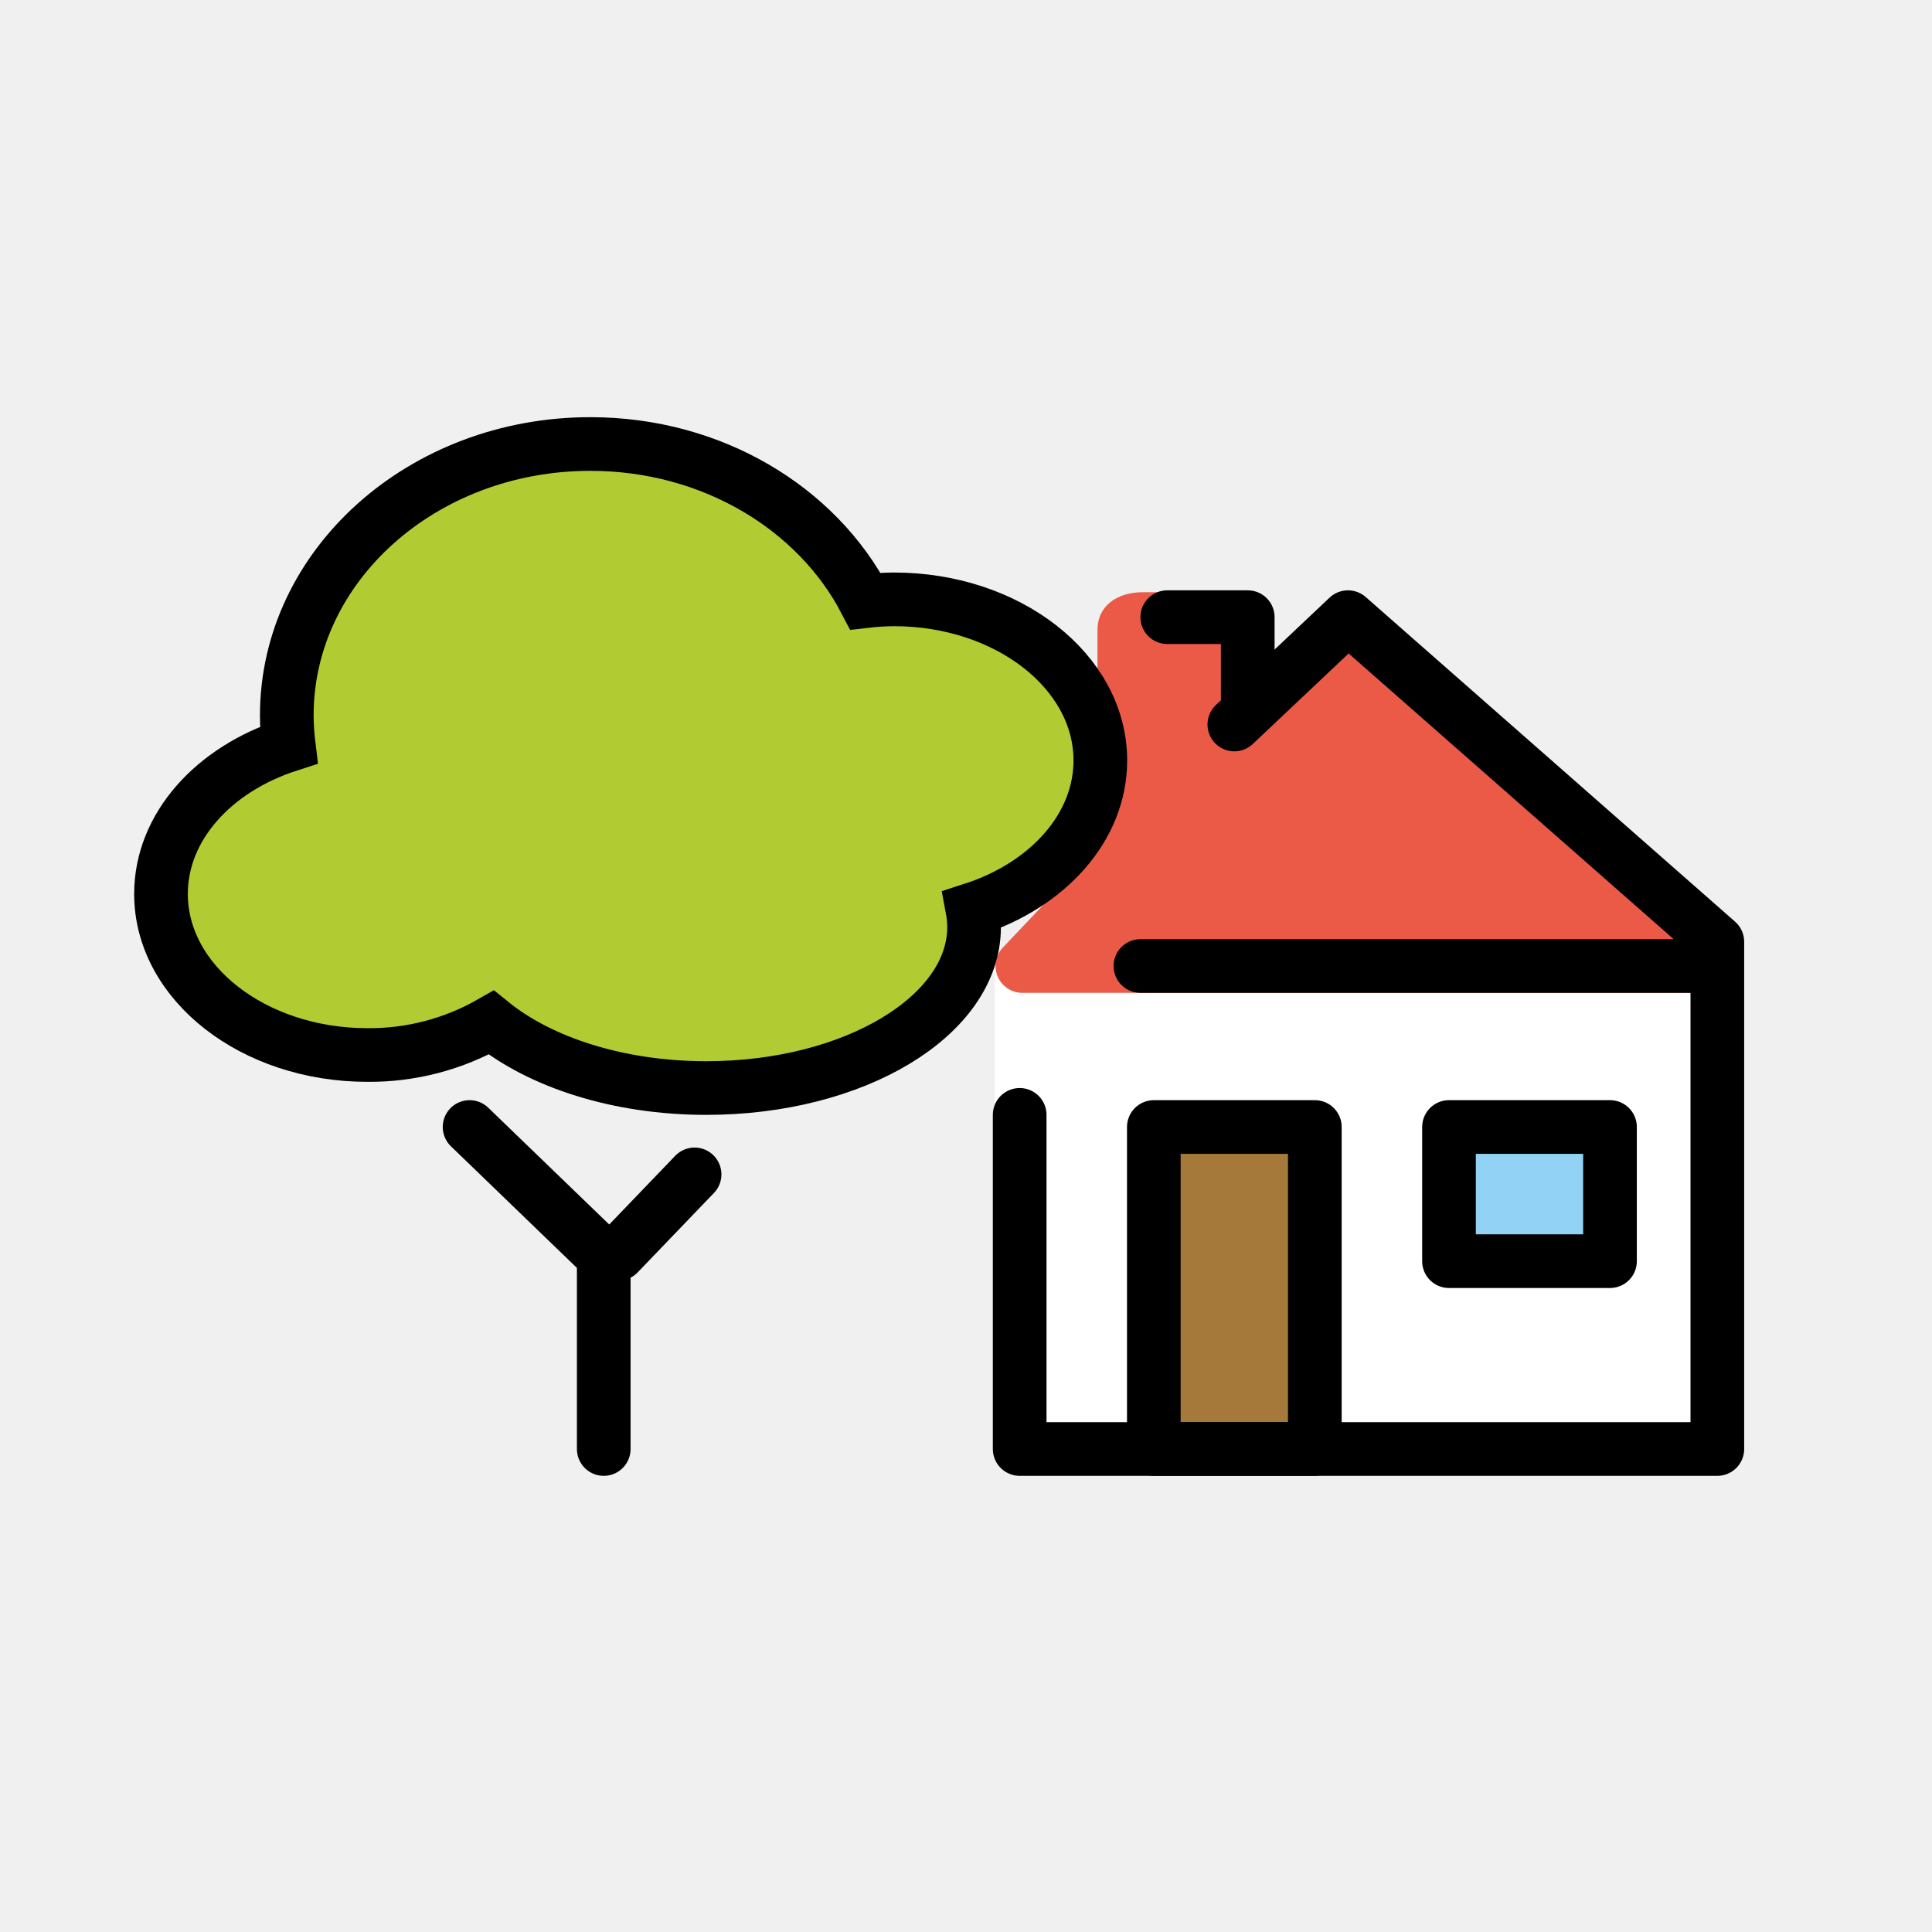
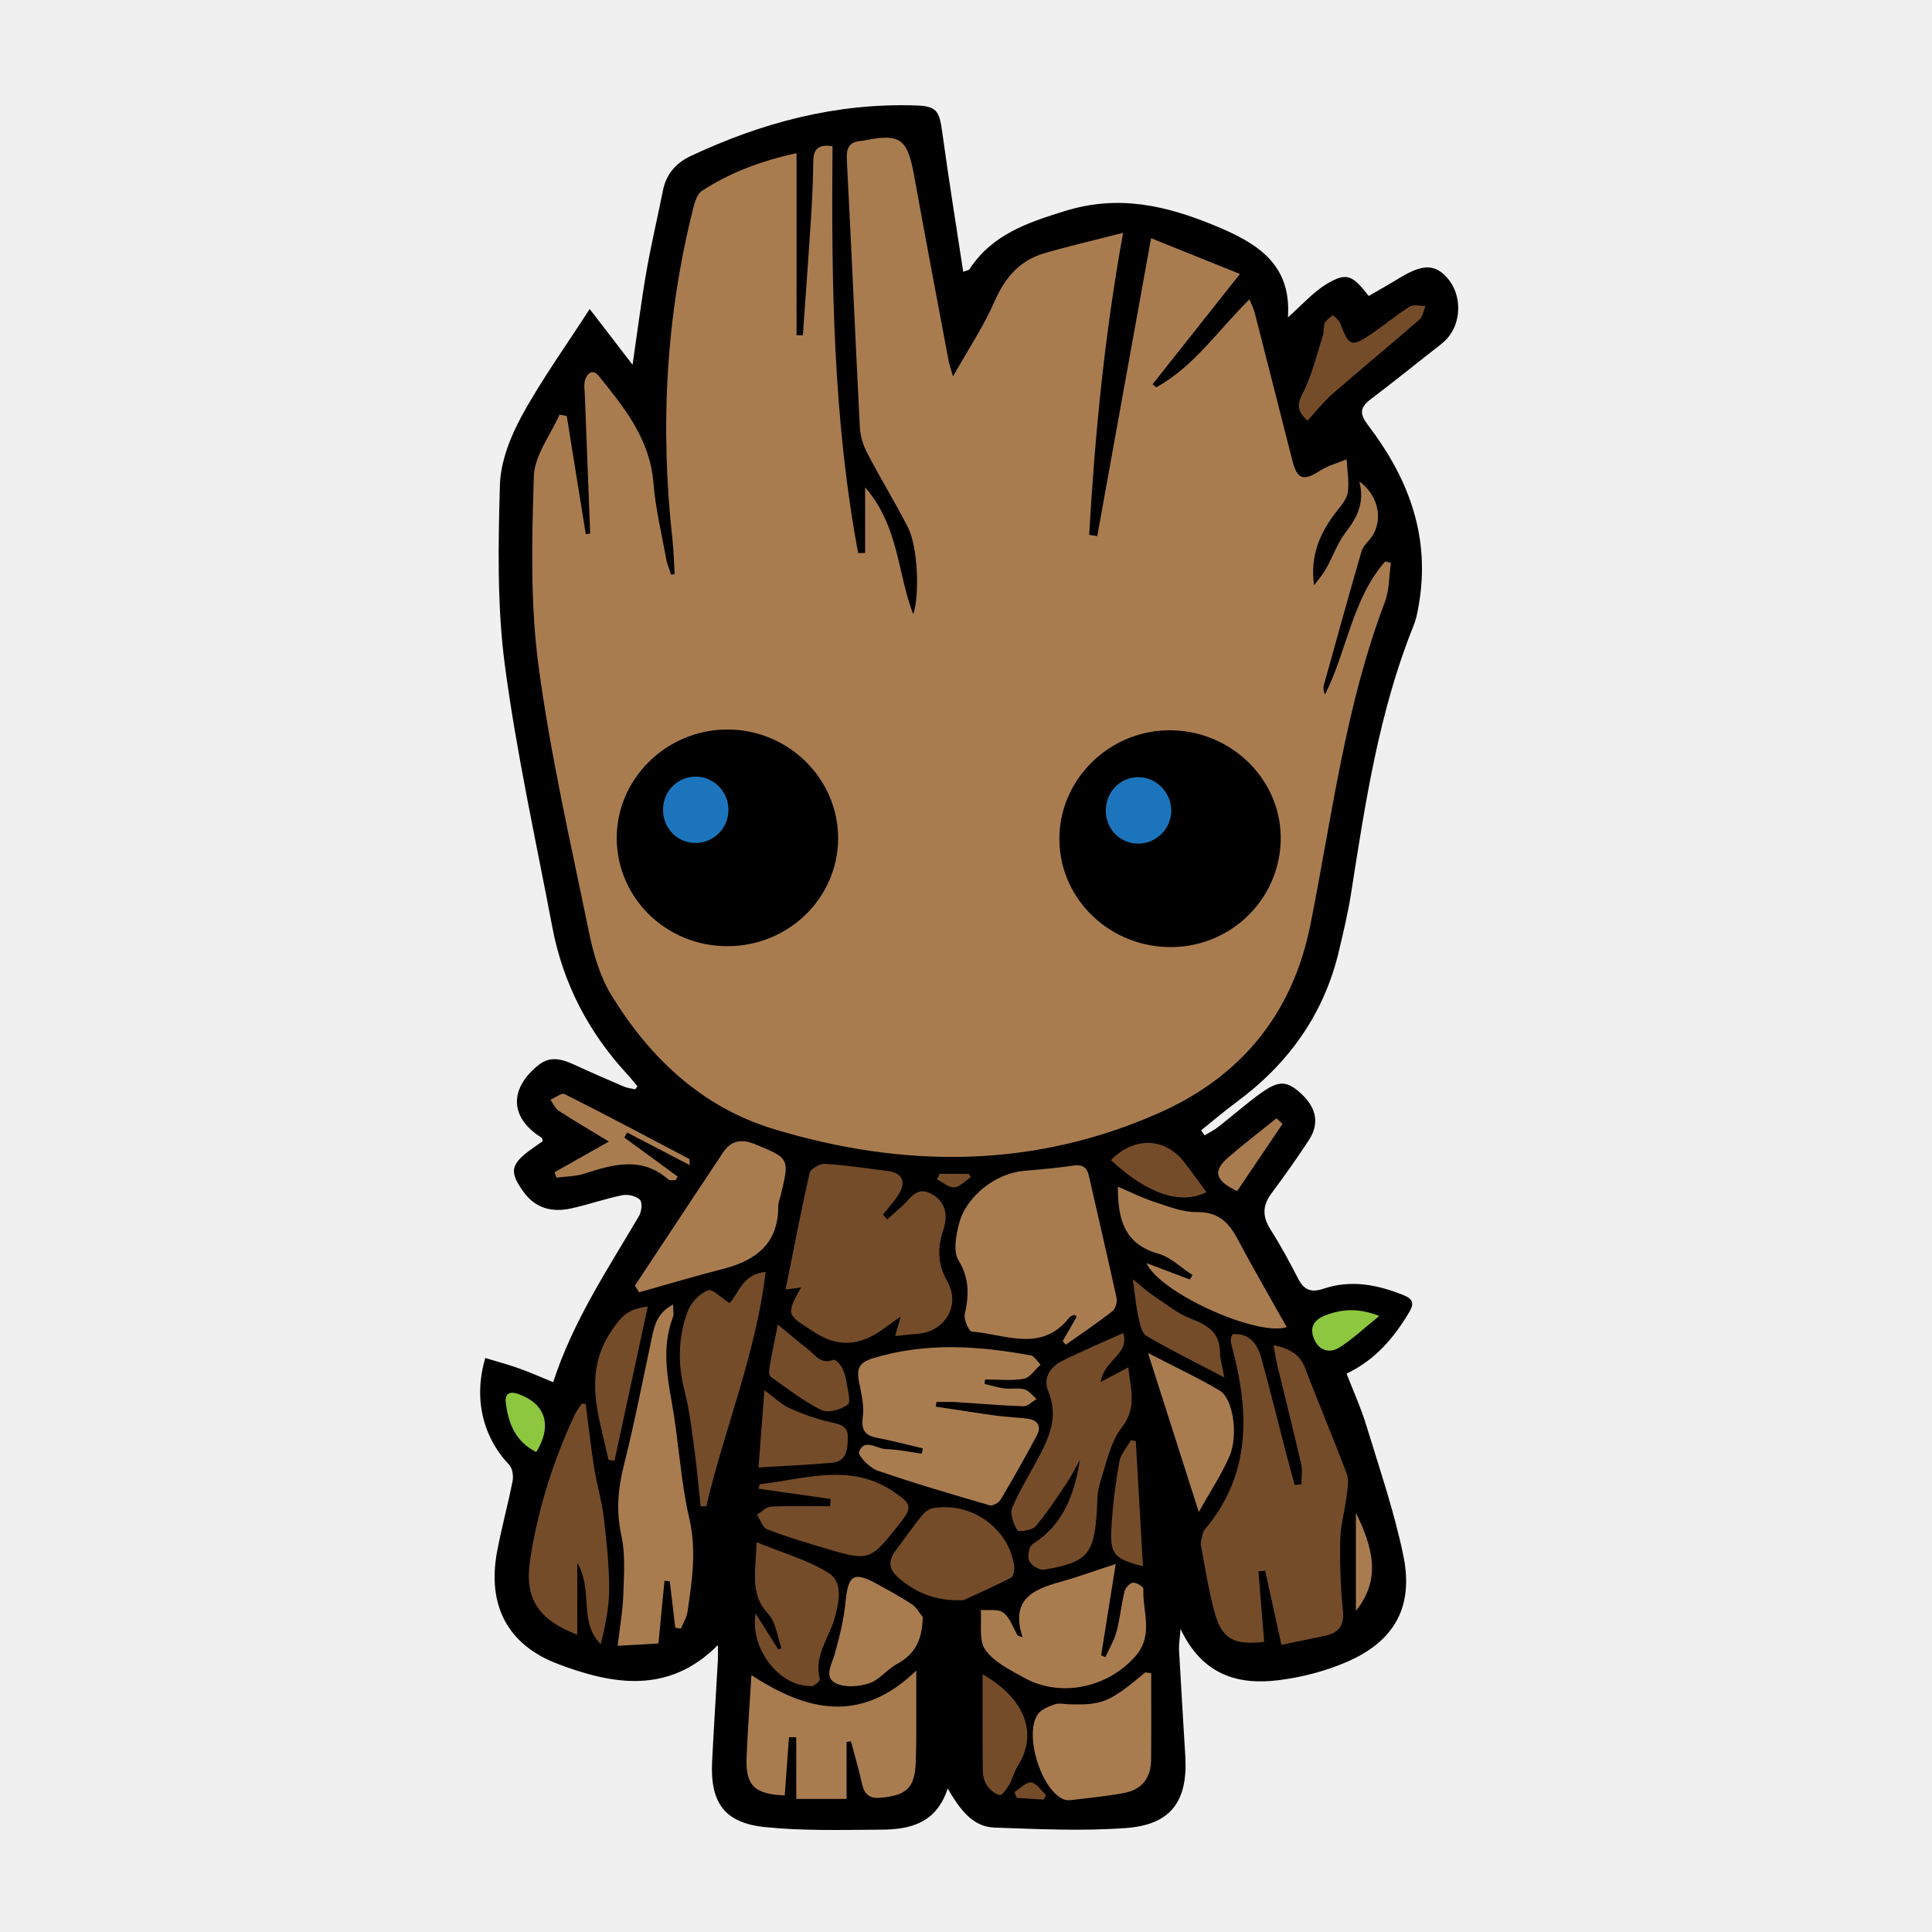
- <svg xmlns="http://www.w3.org/2000/svg" id="emoji" viewBox="0 0 72 72" version="1.1">
-   <g id="color">
-     <rect x="37.075" y="36.053" width="26.884" height="18.114" fill="#FFFFFF" />
-     <polygon fill="#EA5A47" stroke="#EA5A47" stroke-linecap="round" stroke-linejoin="round" stroke-miterlimit="10" stroke-width="2" points="50.235,23.2 38.1,36 63.5,36" />
-     <path fill="#EA5A47" d="M47.3,26l-6.4,6.059v-8.573c0-0.931,0.755-1.416,1.686-1.416h3.028 c0.931,0,1.686,0.485,1.686,1.416C47.3,23.486,47.3,26,47.3,26z" />
-     <rect x="43" y="42" width="6" height="12" fill="#A57939" />
-     <rect x="54" y="42" width="6" height="5" fill="#92D3F5" />
-     <path fill="#B1CC33" d="M41.006,28.339c0-3.312-3.445-6.003-7.694-6.003c-0.355,0.003-0.71,0.025-1.062,0.066 c-1.8-3.455-5.707-5.855-10.25-5.855c-6.248,0-11.312,4.529-11.312,10.114c0.001,0.369,0.025,0.738,0.07,1.104 C7.966,28.666,6,30.81,6,33.314c0,3.312,3.445,6.003,7.694,6.003c1.615,0.014,3.206-0.402,4.614-1.207 c1.818,1.477,4.726,2.438,8.015,2.438c5.511,0,9.978-2.688,9.978-6.003c-0.001-0.219-0.021-0.438-0.061-0.653 C39.036,32.99,41.006,30.845,41.006,28.339z" />
+ <svg xmlns="http://www.w3.org/2000/svg" version="1.1" id="Layer_1" x="0px" y="0px" width="864px" height="864px" viewBox="0 0 864 864" enable-background="new 0 0 864 864" xml:space="preserve">
+   <path fill-rule="evenodd" clip-rule="evenodd" d="M285.072,485.814c-1.422-1.697-2.771-3.462-4.276-5.082  c-17.52-18.866-29.013-40.862-33.806-66.167c-7.385-38.993-16.021-77.835-21.216-117.126c-3.5-26.467-2.971-53.625-2.221-80.417  c0.293-10.468,4.637-21.593,9.764-30.984c8.887-16.279,19.821-31.442,30.396-47.848c6.692,8.705,12.301,16,19.174,24.941  c2.274-15.526,3.917-28.676,6.193-41.715c2.112-12.098,4.966-24.066,7.365-36.118c1.473-7.396,5.778-12.391,12.457-15.532  c31.742-14.928,64.867-23.714,100.23-22.629c9.531,0.292,10.895,2.075,12.22,11.802c2.825,20.728,6.179,41.383,9.398,62.608  c1.605-0.628,2.497-0.686,2.79-1.135c10.126-15.498,25.731-20.794,42.683-26.035c24.134-7.462,45.335-2.486,67.534,6.712  c19.09,7.909,33.848,17.435,32.204,40.847c6.257-5.5,11.238-11.289,17.458-15.005c8.773-5.244,11.389-3.97,18.679,5.429  c4.496-2.617,9.144-5.204,13.676-7.982c10.488-6.43,16.124-6.407,21.754,0.25c6.268,7.412,6.14,19.667-0.472,26.878  c-1.883,2.054-4.242,3.683-6.451,5.423c-9.254,7.29-18.451,14.654-27.836,21.772c-4.767,3.614-4.661,6.62-1.022,11.375  c17.413,22.758,27.385,47.95,23.233,77.246c-0.608,4.289-1.313,8.708-2.914,12.69c-15.522,38.636-21.561,79.442-27.97,120.188  c-1.311,8.332-3.331,16.562-5.248,24.786c-6.64,28.465-22.568,50.663-45.897,67.891c-5.42,4.002-10.552,8.393-15.815,12.604  c0.524,0.753,1.049,1.506,1.574,2.26c2.09-1.283,4.323-2.383,6.244-3.882c6.459-5.036,12.581-10.533,19.254-15.258  c8.062-5.708,11.694-5.233,18.239,1.039c6.293,6.029,7.571,13.03,2.978,20.069c-5.314,8.146-10.946,16.104-16.767,23.898  c-4.082,5.465-4.199,10.406-0.514,16.193c4.533,7.118,8.568,14.576,12.425,22.088c2.593,5.049,5.873,6.275,11.232,4.459  c12.312-4.173,24.22-1.853,35.937,2.886c4.166,1.685,4.77,3.719,2.486,7.55c-6.804,11.412-15.063,21.312-28.03,27.5  c3.104,8.051,6.492,15.478,8.846,23.22c5.873,19.303,12.498,38.497,16.548,58.204c4.707,22.908-3.991,38.333-25.396,47.559  c-9.493,4.092-19.934,6.801-30.202,8.102c-18.305,2.321-34.279-2.205-44.042-22.888c-0.36,4.664-0.805,7.02-0.678,9.344  c0.866,15.852,1.865,31.696,2.798,47.544c1.18,20.059-6.32,30.614-26.375,32.123c-19.534,1.47-39.295,0.49-58.93-0.188  c-9.909-0.342-15.373-8.079-20.967-17.461c-5.022,15.554-16.84,18.323-29.635,18.394c-17.351,0.098-34.821,0.606-52.027-1.146  c-18.21-1.855-24.608-11.011-23.674-29.391c0.767-15.093,1.73-30.179,2.571-45.27c0.111-1.995,0.015-4.002,0.015-6.745  c-21.955,22.086-46.861,17.79-71.475,8.478c-22.772-8.617-31.748-26.452-27.254-50.382c1.983-10.562,4.867-20.951,6.928-31.501  c0.443-2.271-0.077-5.676-1.552-7.229c-11.804-12.429-16.039-29.741-10.664-47.734c5.021,1.524,10.125,2.876,15.083,4.639  c5.007,1.778,9.871,3.966,15.288,6.175c8.747-27.15,24.28-50.384,38.399-74.378c1.142-1.939,1.538-6.05,0.364-7.209  c-1.699-1.677-5.349-2.556-7.816-2.054c-7.762,1.577-15.295,4.269-23.042,5.946c-8.338,1.805-15.741,0.053-21.119-7.347  c-6.439-8.859-5.962-12.276,3.015-18.873c1.837-1.35,3.734-2.621,5.513-3.864c-0.221-0.751-0.21-1.404-0.494-1.579  c-14.162-8.725-14.746-21.733-1.471-32.421c5.552-4.47,10.959-2.574,16.526-0.005c7.195,3.32,14.467,6.479,21.757,9.588  c1.566,0.668,3.349,0.825,5.032,1.219C284.4,486.705,284.736,486.261,285.072,485.814z" />
+   <g>
+     <path fill-rule="evenodd" clip-rule="evenodd" fill="#8DC63F" d="M616.849,588.493c-6.767,5.455-11.863,10.3-17.679,14.016   c-4.428,2.828-9.178,1.699-11.467-3.614c-2.27-5.271-0.051-8.782,5.223-10.753C600.054,585.477,607.116,584.761,616.849,588.493z" />
+     <path fill-rule="evenodd" clip-rule="evenodd" fill="#8DC63F" d="M239.83,649.381c-9.426-4.752-12.485-12.864-13.62-21.998   c-0.535-4.314,1.733-5.322,5.662-3.938C243.906,627.685,247.144,637.453,239.83,649.381z" />
  </g>
-   <g id="hair" />
-   <g id="skin" />
-   <g id="skin-shadow" />
-   <g id="line">
-     <polyline fill="none" stroke="#000000" stroke-linecap="round" stroke-linejoin="round" stroke-miterlimit="10" stroke-width="2" points="46,27 50.235,23 64,35.098 64,54 38,54 38,41.548" />
-     <rect x="43" y="42" width="6" height="12" fill="none" stroke="#000000" stroke-linecap="round" stroke-linejoin="round" stroke-miterlimit="10" stroke-width="2" />
-     <rect x="54" y="42" width="6" height="5" fill="none" stroke="#000000" stroke-linecap="round" stroke-linejoin="round" stroke-miterlimit="10" stroke-width="2" />
-     <polyline fill="none" stroke="#000000" stroke-linecap="round" stroke-linejoin="round" stroke-miterlimit="10" stroke-width="2" points="43.5,23 46.5,23 46.5,26" />
-     <path fill="none" stroke="#000000" stroke-miterlimit="10" stroke-width="2" d="M31.245,39.34" />
-     <polyline fill="none" stroke="#000000" stroke-linecap="round" stroke-linejoin="round" stroke-width="2" points="22.5,54 22.5,46.827 17.5,42" />
-     <line x1="23.041" x2="25.885" y1="46.727" y2="43.766" fill="none" stroke="#000000" stroke-linecap="round" stroke-linejoin="round" stroke-width="2" />
-     <path fill="none" stroke="#000000" stroke-linecap="round" stroke-miterlimit="10" stroke-width="2" d="M41.006,28.339 c0-3.312-3.445-6.003-7.694-6.003c-0.355,0.003-0.71,0.025-1.062,0.066c-1.8-3.455-5.707-5.855-10.25-5.855 c-6.248,0-11.312,4.529-11.312,10.114c0.001,0.369,0.025,0.738,0.07,1.104C7.966,28.666,6,30.81,6,33.314 c0,3.312,3.445,6.003,7.694,6.003c1.615,0.014,3.206-0.402,4.614-1.207c1.818,1.477,4.726,2.438,8.015,2.438 c5.511,0,9.978-2.688,9.978-6.003c-0.001-0.219-0.021-0.438-0.061-0.653 C39.036,32.99,41.006,30.845,41.006,28.339z" />
-     <line x1="63.5" x2="42.5" y1="36" y2="36" fill="none" stroke="#000000" stroke-linecap="round" stroke-linejoin="round" stroke-miterlimit="10" stroke-width="2" />
+   <g>
+     <path fill-rule="evenodd" clip-rule="evenodd" fill="#A97C50" d="M301.709,256.715c-0.322-5.191-0.425-10.408-1-15.572   c-5.572-50.13-2.977-99.737,9.479-148.704c0.648-2.55,1.736-5.802,3.693-7.073c12.317-8.002,25.822-13.254,42.333-16.874   c0,27.809,0,54.61,0,81.411c0.945,0.01,1.891,0.02,2.836,0.029c1.221-17.457,2.515-34.909,3.63-52.373   c0.539-8.435,0.933-16.89,1.025-25.339c0.055-5.113,1.765-7.803,8.604-6.845c-0.535,60.854,0.223,121.824,11.464,181.965   c1.04-0.017,2.081-0.033,3.121-0.05c0-4.565,0-9.13,0-13.696c0-4.501,0-9.003,0-15.653c15.113,17.384,14.397,38.294,21.516,56.799   c2.996-9.097,1.968-30.464-2.388-38.948c-5.727-11.151-12.292-21.87-18.101-32.981c-1.824-3.489-3.175-7.604-3.377-11.504   c-2.063-39.909-3.729-79.839-5.837-119.746c-0.293-5.54,1.156-8.261,6.685-8.554c0.507-0.027,1.009-0.169,1.512-0.27   c15.71-3.139,18.925-0.637,21.893,15.792c5.007,27.713,10.284,55.377,15.475,83.057c0.272,1.45,0.797,2.851,1.915,6.759   c6.935-12.308,13.724-22.419,18.508-33.404c4.633-10.635,11.159-18.4,22.22-21.655c10.921-3.213,22.041-5.754,35.342-9.171   c-8.41,46.329-12.596,90.634-15.175,135.081c1.208,0.173,2.416,0.348,3.624,0.522c7.936-43.942,15.872-87.885,24.057-133.206   c12.647,5.095,25.761,10.379,39.735,16.009c-13.585,17.155-26.315,33.231-39.046,49.308c0.527,0.465,1.057,0.931,1.584,1.396   c16.943-9.27,27.612-25.512,41.733-39.35c0.994,2.498,1.881,4.174,2.339,5.96c5.658,22.073,11.23,44.169,16.88,66.245   c2.162,8.441,4.904,9.169,12.379,4.408c3.578-2.28,7.873-3.433,11.844-5.097c0.271,4.889,1.199,9.864,0.573,14.634   c-0.391,2.981-2.842,5.879-4.859,8.425c-7.539,9.51-12.146,19.976-10.268,33.295c1.785-2.422,3.835-4.697,5.303-7.298   c3.088-5.468,5.167-11.656,8.955-16.544c5.145-6.64,8.428-13.354,5.988-22.573c9.434,6.799,10.922,19.042,4.219,26.376   c-1.357,1.486-2.788,3.226-3.325,5.095c-5.72,19.894-11.283,39.833-16.818,59.78c-0.326,1.173-0.042,2.516,0.557,4.035   c9.847-19.453,12.067-42.558,26.936-59.554c0.848,0.222,1.696,0.444,2.545,0.667c-0.849,5.869-0.656,12.132-2.709,17.543   c-17.682,46.587-23.631,95.846-33.281,144.25c-7.931,39.78-31.001,67.829-67.347,84.031   c-56.332,25.112-114.502,25.022-172.738,7.344c-32.061-9.734-55.297-31.765-72.505-59.83c-5.078-8.282-8.023-18.333-10.002-27.973   c-8.133-39.628-17.229-79.181-22.59-119.215c-3.742-27.939-3.018-56.646-2.106-84.941c0.299-9.28,7.453-18.339,11.472-27.499   c1.082,0.194,2.163,0.389,3.244,0.583c2.836,17.623,5.673,35.246,8.51,52.869c0.654-0.102,1.309-0.203,1.962-0.305   c-0.8-20.629-1.609-41.259-2.386-61.89c-0.086-2.299-0.533-4.789,0.16-6.866c1.032-3.096,3.426-4.982,6.188-1.562   c11.44,14.169,22.787,28.217,24.333,47.705c0.907,11.433,3.666,22.726,5.721,34.057c0.431,2.374,1.431,4.643,2.167,6.959   C300.641,256.9,301.175,256.807,301.709,256.715z M325.346,423.141c27.314-0.028,49.391-21.541,49.466-48.205   c0.076-26.879-22.532-48.935-49.919-48.699c-27.089,0.232-49.259,22.259-49.083,48.768   C275.988,401.747,298.032,423.168,325.346,423.141z M522.199,423.53c27.067,0.731,49.616-20.317,50.533-47.169   c0.913-26.727-21.185-49.284-48.758-49.774c-26.684-0.475-49.243,20.586-50.185,46.849   C472.827,400.318,494.535,422.783,522.199,423.53z" />
+     <path fill-rule="evenodd" clip-rule="evenodd" fill="#A97C50" d="M475.251,599.71c2.099-3.641,4.197-7.282,6.296-10.923   c-0.384-0.282-0.768-0.564-1.151-0.847c-0.77,0.452-1.763,0.727-2.277,1.378c-12.479,15.801-28.626,7.296-43.495,6.187   c-1.33-0.099-3.7-5.413-3.178-7.773c1.888-8.537,2.16-16.006-2.836-24.165c-2.42-3.954-1.082-11.06,0.266-16.299   c3.156-12.264,16.337-22.491,28.772-23.624c7.389-0.673,14.802-1.247,22.132-2.351c4.106-0.617,6.251,0.461,7.173,4.54   c4.118,18.217,8.427,36.393,12.384,54.644c0.393,1.812-0.504,4.86-1.89,5.938c-6.751,5.251-13.872,10.028-20.861,14.974   C476.14,600.83,475.695,600.271,475.251,599.71z" />
+     <path fill-rule="evenodd" clip-rule="evenodd" fill="#A97C50" d="M412.71,647.72c-6.759-1.58-13.477-3.382-20.29-4.673   c-5.638-1.069-7.405-3.484-6.566-9.531c0.7-5.048-0.735-10.479-1.715-15.646c-1.054-5.558-0.206-8.466,6.211-10.436   c23.531-7.222,47.024-5.598,70.62-1.294c1.655,0.302,2.925,2.719,4.373,4.153c-2.489,2.199-4.728,5.801-7.521,6.3   c-5.579,0.999-11.463,0.298-17.221,0.298c-0.124,0.663-0.247,1.327-0.371,1.99c2.933,0.695,5.836,1.64,8.809,2.014   c3.028,0.381,6.275-0.341,9.144,0.447c2.029,0.559,3.588,2.83,5.355,4.336c-1.94,1.125-3.915,3.271-5.817,3.208   c-10.221-0.332-20.421-1.251-30.635-1.878c-2.754-0.169-5.527-0.026-8.293-0.026c-0.101,0.692-0.201,1.385-0.302,2.076   c9.039,1.36,18.066,2.807,27.124,4.043c4.555,0.622,9.176,0.74,13.741,1.31c4.585,0.57,6.569,3.295,4.331,7.503   c-5.152,9.692-10.572,19.247-16.173,28.686c-0.833,1.402-3.564,2.979-4.871,2.599c-16.868-4.908-33.744-9.848-50.342-15.575   c-3.456-1.191-8.744-6.746-8.128-8.354c2.371-6.2,7.833-1.378,11.957-1.244c5.387,0.176,10.743,1.331,16.111,2.065   C412.397,649.299,412.553,648.51,412.71,647.72z" />
+     <path fill-rule="evenodd" clip-rule="evenodd" fill="#A97C50" d="M352.827,776.902c-0.63,8.695-1.262,17.391-1.888,26.02   c-13.58-0.509-17.604-4.49-17.068-17.142c0.514-12.169,1.424-24.318,2.171-36.658c24.804,16.225,48.867,21.924,73.731-2.042   c0,11.393,0.021,20.666-0.011,29.938c-0.012,3.579-0.125,7.158-0.231,10.735c-0.351,11.716-3.947,15.125-15.625,16.203   c-5.265,0.486-7.373-1.601-8.432-6.321c-1.424-6.346-3.25-12.602-4.904-18.896c-0.659,0.089-1.319,0.178-1.978,0.267   c0,8.342,0,16.685,0,25.49c-7.655,0-14.453,0-22.504,0c0-9.532,0-18.574,0-27.616C355,776.887,353.914,776.895,352.827,776.902z" />
+     <path fill-rule="evenodd" clip-rule="evenodd" fill="#A97C50" d="M301.975,727.918c-0.814-6.916-1.627-13.832-2.44-20.749   c-0.788-0.081-1.575-0.16-2.363-0.24c-0.873,8.985-1.746,17.971-2.724,28.038c-5.329,0.308-10.997,0.635-18.223,1.052   c0.98-8.473,2.293-15.676,2.527-22.915c0.285-8.855,0.979-18.028-0.893-26.539c-2.413-10.967-1.463-21.057,1.228-31.704   c4.496-17.79,7.983-35.835,11.829-53.788c1.398-6.524,1.963-13.464,10.11-17.686c0,2.757,0.415,4.344-0.064,5.588   c-4.925,12.822-2.782,25.544-0.466,38.543c3.047,17.105,3.857,34.668,7.761,51.542c3.317,14.342,1.254,27.924-0.806,41.786   c-0.384,2.581-1.933,4.988-2.945,7.478C303.662,728.188,302.819,728.053,301.975,727.918z" />
+     <path fill-rule="evenodd" clip-rule="evenodd" fill="#A97C50" d="M457.322,732.219c-5.646-17.093,4.868-21.472,17.074-24.858   c7.637-2.118,15.1-4.86,24.554-7.945c-2.463,15.459-4.482,28.134-6.503,40.809c0.62,0.299,1.238,0.596,1.856,0.895   c1.706-3.78,3.936-7.419,4.995-11.37c1.584-5.915,2.143-12.1,3.596-18.057c0.391-1.6,2.339-3.747,3.767-3.908   c1.509-0.171,4.711,1.802,4.667,2.719c-0.479,10.064,4.771,20.546-3.497,30.082c-12.262,14.141-33.546,18.846-49.979,9.643   c-6.223-3.484-13.407-6.955-17.24-12.459c-2.997-4.307-1.498-11.742-1.996-17.788c3.432,0.297,7.767-0.581,10.067,1.188   c2.982,2.291,4.343,6.691,6.402,10.185C455.831,731.641,456.576,731.93,457.322,732.219z" />
+     <path fill-rule="evenodd" clip-rule="evenodd" fill="#A97C50" d="M283.929,574.947c13.158-19.894,26.279-39.811,39.497-59.663   c3.521-5.288,8.333-6.015,14.085-3.653c15.629,6.415,15.656,6.35,11.565,23.182c-0.361,1.488-1.039,2.979-1.03,4.465   c0.103,16.655-9.756,24.364-24.553,28.145c-12.636,3.226-25.137,6.98-37.699,10.501   C285.173,576.932,284.551,575.939,283.929,574.947z" />
+     <path fill-rule="evenodd" clip-rule="evenodd" fill="#A97C50" d="M512.666,564.846c7.383,2.793,13.435,5.083,19.486,7.371   c0.379-0.668,0.757-1.338,1.136-2.008c-5.07-3.277-9.736-7.993-15.289-9.559c-15.521-4.374-18.089-15.794-18.085-29.971   c5.498,2.346,10.633,4.967,16.046,6.729c6.29,2.049,12.842,4.716,19.251,4.64c9.434-0.11,14.184,4.431,18.178,11.945   c7.043,13.247,14.596,26.224,22.04,39.502C562.143,597.785,518.831,578.3,512.666,564.846z" />
+     <path fill-rule="evenodd" clip-rule="evenodd" fill="#A97C50" d="M514.817,748.239c0,12.954,0.091,25.909-0.035,38.862   c-0.076,7.925-4.124,13.205-11.906,14.691c-7.75,1.481-15.646,2.211-23.49,3.183c-1.232,0.153-2.659,0.156-3.767-0.312   c-10.119-4.283-17.792-29.207-11.442-38.121c1.55-2.177,4.832-3.39,7.562-4.364c1.799-0.643,4.034-0.088,6.074-0.026   c15.241,0.456,18.328-0.818,34.337-14.23C513.038,748.027,513.928,748.133,514.817,748.239z" />
+     <path fill-rule="evenodd" clip-rule="evenodd" fill="#A97C50" d="M412.65,723.132c-0.176,9.846-3.198,16.533-11.456,20.973   c-4.443,2.39-7.866,7.105-12.462,8.657c-4.537,1.531-10.743,2.006-14.828,0.047c-5.597-2.685-2.058-8.114-0.716-12.798   c2.213-7.729,4.162-15.666,4.943-23.642c1.171-11.95,3.597-13.747,13.876-8.116c5.361,2.938,10.751,5.864,15.856,9.212   C409.845,718.764,411.076,721.209,412.65,723.132z" />
+     <path fill-rule="evenodd" clip-rule="evenodd" fill="#A97C50" d="M536.097,676.152c-7.823-24.493-15.073-47.193-22.7-71.072   c11.469,5.938,22.029,10.878,32.024,16.776c6.009,3.546,8.516,19.965,4.371,29.47C546.164,659.646,541.048,667.317,536.097,676.152   z" />
+     <path fill-rule="evenodd" clip-rule="evenodd" fill="#A97C50" d="M272.297,510.501c-8.154-4.949-15.42-9.189-22.468-13.766   c-1.608-1.045-2.464-3.25-3.666-4.922c2.146-0.915,4.989-3.214,6.333-2.536c18.687,9.405,37.171,19.214,55.678,28.974   c0.232,0.122,0.116,0.902,0.305,2.806c-9.763-5.079-18.877-9.821-27.992-14.563c-0.439,0.738-0.877,1.476-1.316,2.214   c7.958,5.813,15.918,11.628,23.877,17.442c-0.294,0.534-0.589,1.068-0.884,1.604c-1.087-0.055-2.565,0.334-3.204-0.229   c-11.896-10.466-24.608-6.902-37.579-2.674c-3.943,1.286-8.322,1.232-12.501,1.793c-0.31-0.801-0.62-1.602-0.93-2.401   C255.706,519.864,263.461,515.487,272.297,510.501z" />
+     <path fill-rule="evenodd" clip-rule="evenodd" fill="#A97C50" d="M573.56,502.594c-6.793,10.061-13.586,20.121-20.296,30.058   c-10.035-4.748-10.997-8.989-3.846-15.173c6.954-6.013,14.279-11.596,21.441-17.367C571.76,500.938,572.661,501.767,573.56,502.594   z" />
+     <path fill-rule="evenodd" clip-rule="evenodd" fill="#A97C50" d="M606.367,676.529c7.302,14.973,11.664,29.471,0,43.836   C606.367,705.754,606.367,691.142,606.367,676.529z" />
+   </g>
+   <g>
+     <path fill-rule="evenodd" clip-rule="evenodd" fill="#754C29" d="M573.062,735.563c-2.713-12.349-4.999-22.753-7.283-33.156   c-1.001,0.114-2,0.229-3,0.346c0.858,10.512,1.717,21.023,2.571,31.482c-13.778,1.637-19.081-1.355-22.352-13.823   c-2.527-9.637-4.157-19.518-5.922-29.339c-0.328-1.827,0.563-3.887,0.975-5.823c0.1-0.469,0.477-0.908,0.804-1.298   c20.885-24.842,19.857-52.887,12.004-81.94c-0.265-0.978-0.418-2.001-0.477-3.013c-0.027-0.464,0.301-0.949,0.779-2.315   c7.673-0.666,11.144,4.373,12.912,10.696c3.929,14.046,7.365,28.229,11.034,42.349c1.248,4.801,2.595,9.576,3.895,14.364   c0.994-0.12,1.987-0.24,2.981-0.362c0-3.007,0.562-6.145-0.095-9.001c-3.376-14.694-7.089-29.311-10.626-43.967   c-0.671-2.786-1.079-5.636-1.753-9.223c7.355,1.592,11.854,4.154,14.245,10.483c5.969,15.799,12.633,31.337,18.548,47.155   c1.101,2.944,0.288,6.742-0.128,10.087c-0.814,6.562-2.692,13.065-2.825,19.621c-0.211,10.479,0.191,21.022,1.21,31.453   c0.628,6.43-1.707,9.741-7.547,11.065C586.401,732.905,579.737,734.183,573.062,735.563z" />
+     <path fill-rule="evenodd" clip-rule="evenodd" fill="#754C29" d="M358.276,575.799c-2.65,0.33-4.325,0.537-6.953,0.862   c3.573-17.756,6.851-35.01,10.764-52.118c0.426-1.861,4.596-4.212,6.886-4.067c9.433,0.596,18.817,2.024,28.208,3.231   c6.125,0.786,8.144,4.704,4.896,10.08c-2.037,3.369-4.784,6.31-7.212,9.442c0.636,0.685,1.271,1.37,1.906,2.056   c2.265-2.009,4.53-4.017,6.793-6.026c3.64-3.233,6.282-8.836,12.732-5.469c5.987,3.125,8.092,8.733,5.487,16.521   c-2.67,7.981-2.438,15.119,1.872,22.765c6.086,10.8-1.132,22.604-13.511,23.427c-3.042,0.203-6.07,0.609-9.85,1   c0.762-2.63,1.455-5.021,2.539-8.76c-2.88,2.06-4.671,3.289-6.406,4.592c-11.605,8.718-21.403,9.748-33.27,1.788   C352.977,588.293,350.729,588.572,358.276,575.799z" />
+     <path fill-rule="evenodd" clip-rule="evenodd" fill="#754C29" d="M492.194,618.04c4.886-2.577,8.195-4.321,12.433-6.557   c0.746,9.387,4.182,17.591-2.907,26.814c-5.309,6.907-7.138,16.627-9.905,25.287c-1.22,3.814-1.043,8.105-1.301,12.191   c-1.223,19.313-4.194,22.872-23.564,26.191c-2.065,0.354-5.812-1.942-6.707-3.939c-0.884-1.973-0.021-6.527,1.59-7.538   c13.823-8.665,18.654-22.371,21.135-37.629c-2.008,3.539-3.808,7.217-6.07,10.583c-4.399,6.545-8.715,13.209-13.823,19.174   c-1.516,1.77-7.583,2.58-8.088,1.739c-1.717-2.854-3.436-7.279-2.341-9.954c3.182-7.778,7.783-14.969,11.725-22.445   c4.967-9.422,9.099-18.732,4.369-29.906c-2.373-5.605,0.874-10.758,6.188-13.409c8.854-4.418,17.997-8.255,27.379-12.501   C505.298,605.664,493.794,607.995,492.194,618.04z" />
+     <path fill-rule="evenodd" clip-rule="evenodd" fill="#754C29" d="M261.932,627.88c1.238,9.52,2.28,19.068,3.778,28.546   c1.154,7.302,3.346,14.455,4.239,21.777c1.289,10.571,2.419,21.231,2.48,31.862c0.047,8.307-1.636,16.622-3.771,25.187   c-10.008-9.742-3.289-24.456-10.503-36.271c0,11.42,0,21.692,0,32.098c-17.599-6.818-23.714-16.315-21.095-33.457   c3.46-22.642,10.3-44.306,20.006-65.05c0.813-1.737,2.084-3.26,3.143-4.881C260.783,627.754,261.357,627.816,261.932,627.88z" />
+     <path fill-rule="evenodd" clip-rule="evenodd" fill="#754C29" d="M313.335,673.633c-0.932-8.604-1.679-17.235-2.849-25.808   c-1.173-8.6-2.155-17.299-4.321-25.67c-3.197-12.355-2.931-24.464,1.561-36.176c1.426-3.717,5.282-7.525,8.938-8.951   c1.979-0.772,5.882,3.39,9.578,5.746c4.05-3.935,5.574-13.088,16.139-13.921c-4.318,36.615-18.345,69.957-26.532,104.763   C315.01,673.622,314.172,673.627,313.335,673.633z" />
+     <path fill-rule="evenodd" clip-rule="evenodd" fill="#754C29" d="M371.476,670.358c-10.736-1.532-21.472-3.066-32.239-4.604   c0.407-1.506,0.451-1.961,0.545-1.972c20.183-2.324,40.625-9.842,59.979,3.403c7.956,5.445,8.37,6.894,2.552,14.23   c-13.4,16.901-13.416,16.952-34.487,10.64c-8.33-2.497-16.698-4.968-24.772-8.15c-2.052-0.81-3.046-4.3-4.526-6.56   c2.102-1.249,4.159-3.474,6.314-3.574c8.777-0.411,17.584-0.171,26.38-0.171C371.307,672.521,371.391,671.439,371.476,670.358z" />
+     <path fill-rule="evenodd" clip-rule="evenodd" fill="#754C29" d="M337.903,721.517c4.06,6.455,7.11,11.306,10.161,16.156   c0.472-0.207,0.943-0.414,1.416-0.621c-1.885-5.181-2.448-11.606-5.918-15.293c-8.599-9.136-5.388-19.344-5.263-32.106   c11.531,4.74,22.604,7.871,32.055,13.652c6.791,4.154,4.898,12.965,3.027,19.913c-2.471,9.174-9.565,17.173-6.738,27.728   c0.188,0.7-1.661,2.218-2.826,2.91c-0.75,0.444-1.989,0.132-3.002,0.059C347.794,752.976,335.373,736.913,337.903,721.517z" />
+     <path fill-rule="evenodd" clip-rule="evenodd" fill="#754C29" d="M430.926,715.593c-10.904,0.544-19.886-2.451-28.061-9.092   c-5.368-4.362-6.226-7.845-2.022-13.49c3.805-5.108,7.484-10.317,11.463-15.287c1.17-1.46,3.056-2.937,4.816-3.244   c17.167-3.002,33.849,8.778,36.438,25.715c0.265,1.735-0.311,4.758-1.456,5.361C445.2,709.196,438.017,712.305,430.926,715.593z" />
+     <path fill-rule="evenodd" clip-rule="evenodd" fill="#754C29" d="M584.688,188.153c-4.101-3.915-5.04-6.688-2.202-12.104   c4.159-7.945,6.223-17.004,9.023-25.638c0.62-1.91,0.206-4.198,0.989-5.998c0.62-1.423,2.347-2.365,3.582-3.521   c1.105,1.2,2.698,2.213,3.238,3.628c4.013,10.496,4.957,10.93,14.253,4.615c5.709-3.878,11.01-8.375,16.847-12.032   c1.726-1.08,4.652-0.242,7.027-0.282c-0.836,2.048-1.107,4.747-2.597,6.045c-12.915,11.246-26.147,22.126-39.059,33.376   C591.821,179.7,588.553,183.96,584.688,188.153z" />
+     <path fill-rule="evenodd" clip-rule="evenodd" fill="#754C29" d="M339.209,656.241c0.883-11.573,1.69-22.135,2.636-34.517   c4.754,3.476,7.686,6.444,11.236,8.025c5.873,2.615,12.028,4.862,18.29,6.247c4.172,0.92,7.819,1.629,7.757,6.548   c-0.063,5.109-0.146,10.979-7.178,11.618C361.539,655.109,351.079,655.518,339.209,656.241z" />
+     <path fill-rule="evenodd" clip-rule="evenodd" fill="#754C29" d="M272.109,652.812c-4.106-19.146-11.611-38.227,1.129-57.33   c4.962-7.439,7.844-10.126,16.457-11.191c-5.028,23.287-9.964,46.146-14.9,69.005C273.899,653.135,273.005,652.973,272.109,652.812   z" />
+     <path fill-rule="evenodd" clip-rule="evenodd" fill="#754C29" d="M439.432,748.793c18.023,10.146,25.392,25.832,15.615,41.158   c-1.631,2.555-2.293,5.715-3.815,8.357c-1.037,1.8-3.125,4.675-4.161,4.445c-2.149-0.478-4.368-2.383-5.7-4.299   c-1.229-1.768-1.834-4.312-1.858-6.522C439.354,777.63,439.432,763.325,439.432,748.793z" />
+     <path fill-rule="evenodd" clip-rule="evenodd" fill="#754C29" d="M347.835,592.347c4.997,4.103,8.972,7.556,13.152,10.74   c3.423,2.608,5.963,7.369,11.753,4.996c0.688-0.282,2.848,1.828,3.615,3.222c1.087,1.971,1.812,4.26,2.155,6.495   c0.543,3.551,2.153,9.164,0.607,10.333c-2.984,2.262-8.798,3.936-11.762,2.467c-8.071-3.998-15.328-9.679-22.725-14.946   c-0.794-0.565-0.729-2.867-0.487-4.264C345.172,605.448,346.417,599.542,347.835,592.347z" />
+     <path fill-rule="evenodd" clip-rule="evenodd" fill="#754C29" d="M547.543,616.011c-12.952-6.79-24.146-12.274-34.849-18.59   c-2.189-1.293-2.954-5.608-3.642-8.693c-1.047-4.688-1.452-9.52-2.467-16.664c4.061,3.292,6.347,5.472,8.942,7.184   c5.719,3.772,11.216,8.306,17.501,10.681c7.485,2.829,12.488,6.337,12.541,14.965C545.588,607.83,546.573,610.764,547.543,616.011z   " />
+     <path fill-rule="evenodd" clip-rule="evenodd" fill="#754C29" d="M496.785,518.816c10.418-10.624,24.148-10.164,32.732,0.847   c3.418,4.386,6.653,8.914,10.025,13.449C528.028,539.012,513.06,533.918,496.785,518.816z" />
+     <path fill-rule="evenodd" clip-rule="evenodd" fill="#754C29" d="M511.132,700.453c-12.736-3.324-14.698-5.233-14.132-16.571   c0.503-10.104,1.861-20.205,3.577-30.18c0.588-3.415,3.401-6.446,5.197-9.652c0.722,0.168,1.443,0.336,2.165,0.504   C508.989,662.932,510.039,681.312,511.132,700.453z" />
+     <path fill-rule="evenodd" clip-rule="evenodd" fill="#754C29" d="M420.188,524.937c4.358,0,8.716,0,13.073,0   c0.292,0.513,0.584,1.026,0.876,1.541c-2.468,1.606-4.858,4.322-7.427,4.504c-2.462,0.174-5.111-2.282-7.678-3.582   C419.417,526.578,419.803,525.757,420.188,524.937z" />
+     <path fill-rule="evenodd" clip-rule="evenodd" fill="#754C29" d="M453.695,801.398c2.489-1.544,5.129-4.49,7.427-4.244   c2.396,0.257,4.462,3.591,6.673,5.58c-0.325,0.688-0.65,1.375-0.975,2.062c-4.056-0.262-8.11-0.524-12.164-0.785   C454.336,803.141,454.015,802.269,453.695,801.398z" />
+   </g>
+   <g>
+     <path fill-rule="evenodd" clip-rule="evenodd" fill="#1C75BC" d="M311.374,347.31c8.016,0.155,14.43,6.809,14.388,14.928   c-0.042,8.437-6.931,15.047-15.329,14.71c-8.077-0.324-14.142-6.983-13.906-15.27C296.76,353.477,303.294,347.153,311.374,347.31z" />
+     <path fill-rule="evenodd" clip-rule="evenodd" fill="#1C75BC" d="M508.733,347.547c7.906-0.174,14.711,6.322,15.048,14.365   c0.349,8.3-6.434,15.364-14.743,15.356c-8.129-0.007-14.452-6.4-14.513-14.671C494.466,354.372,500.744,347.722,508.733,347.547z" />
  </g>
</svg>
